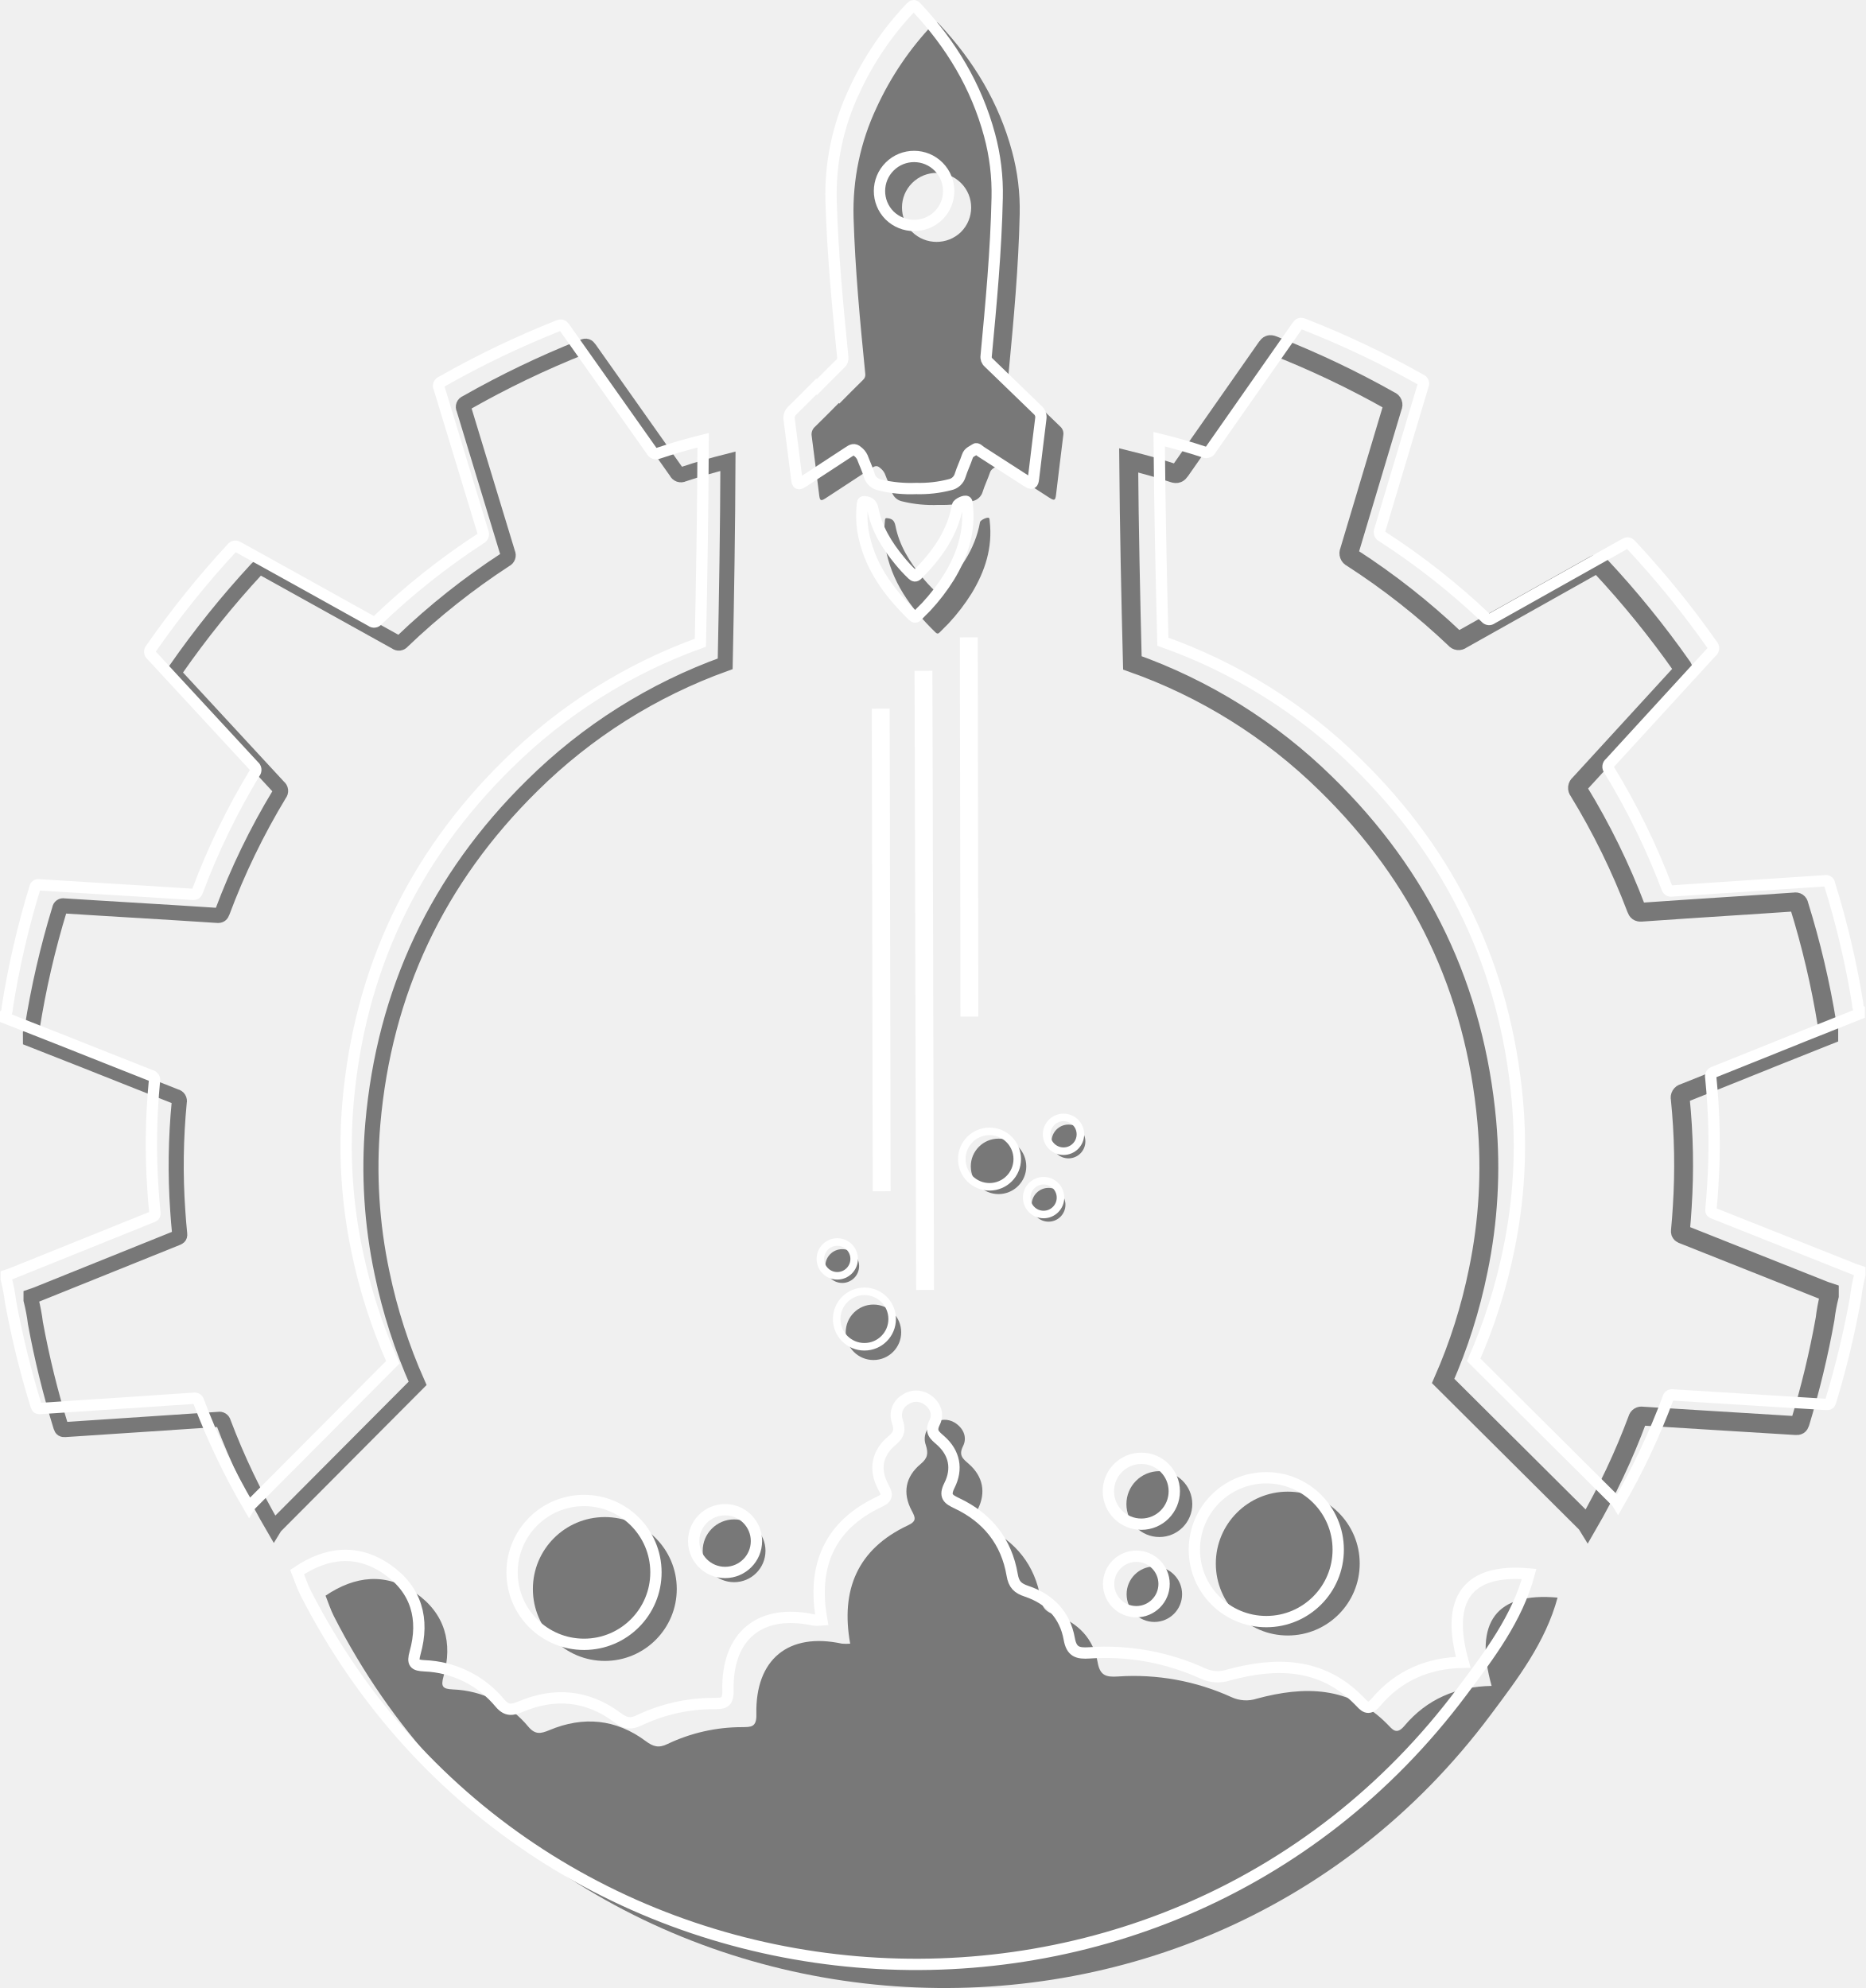
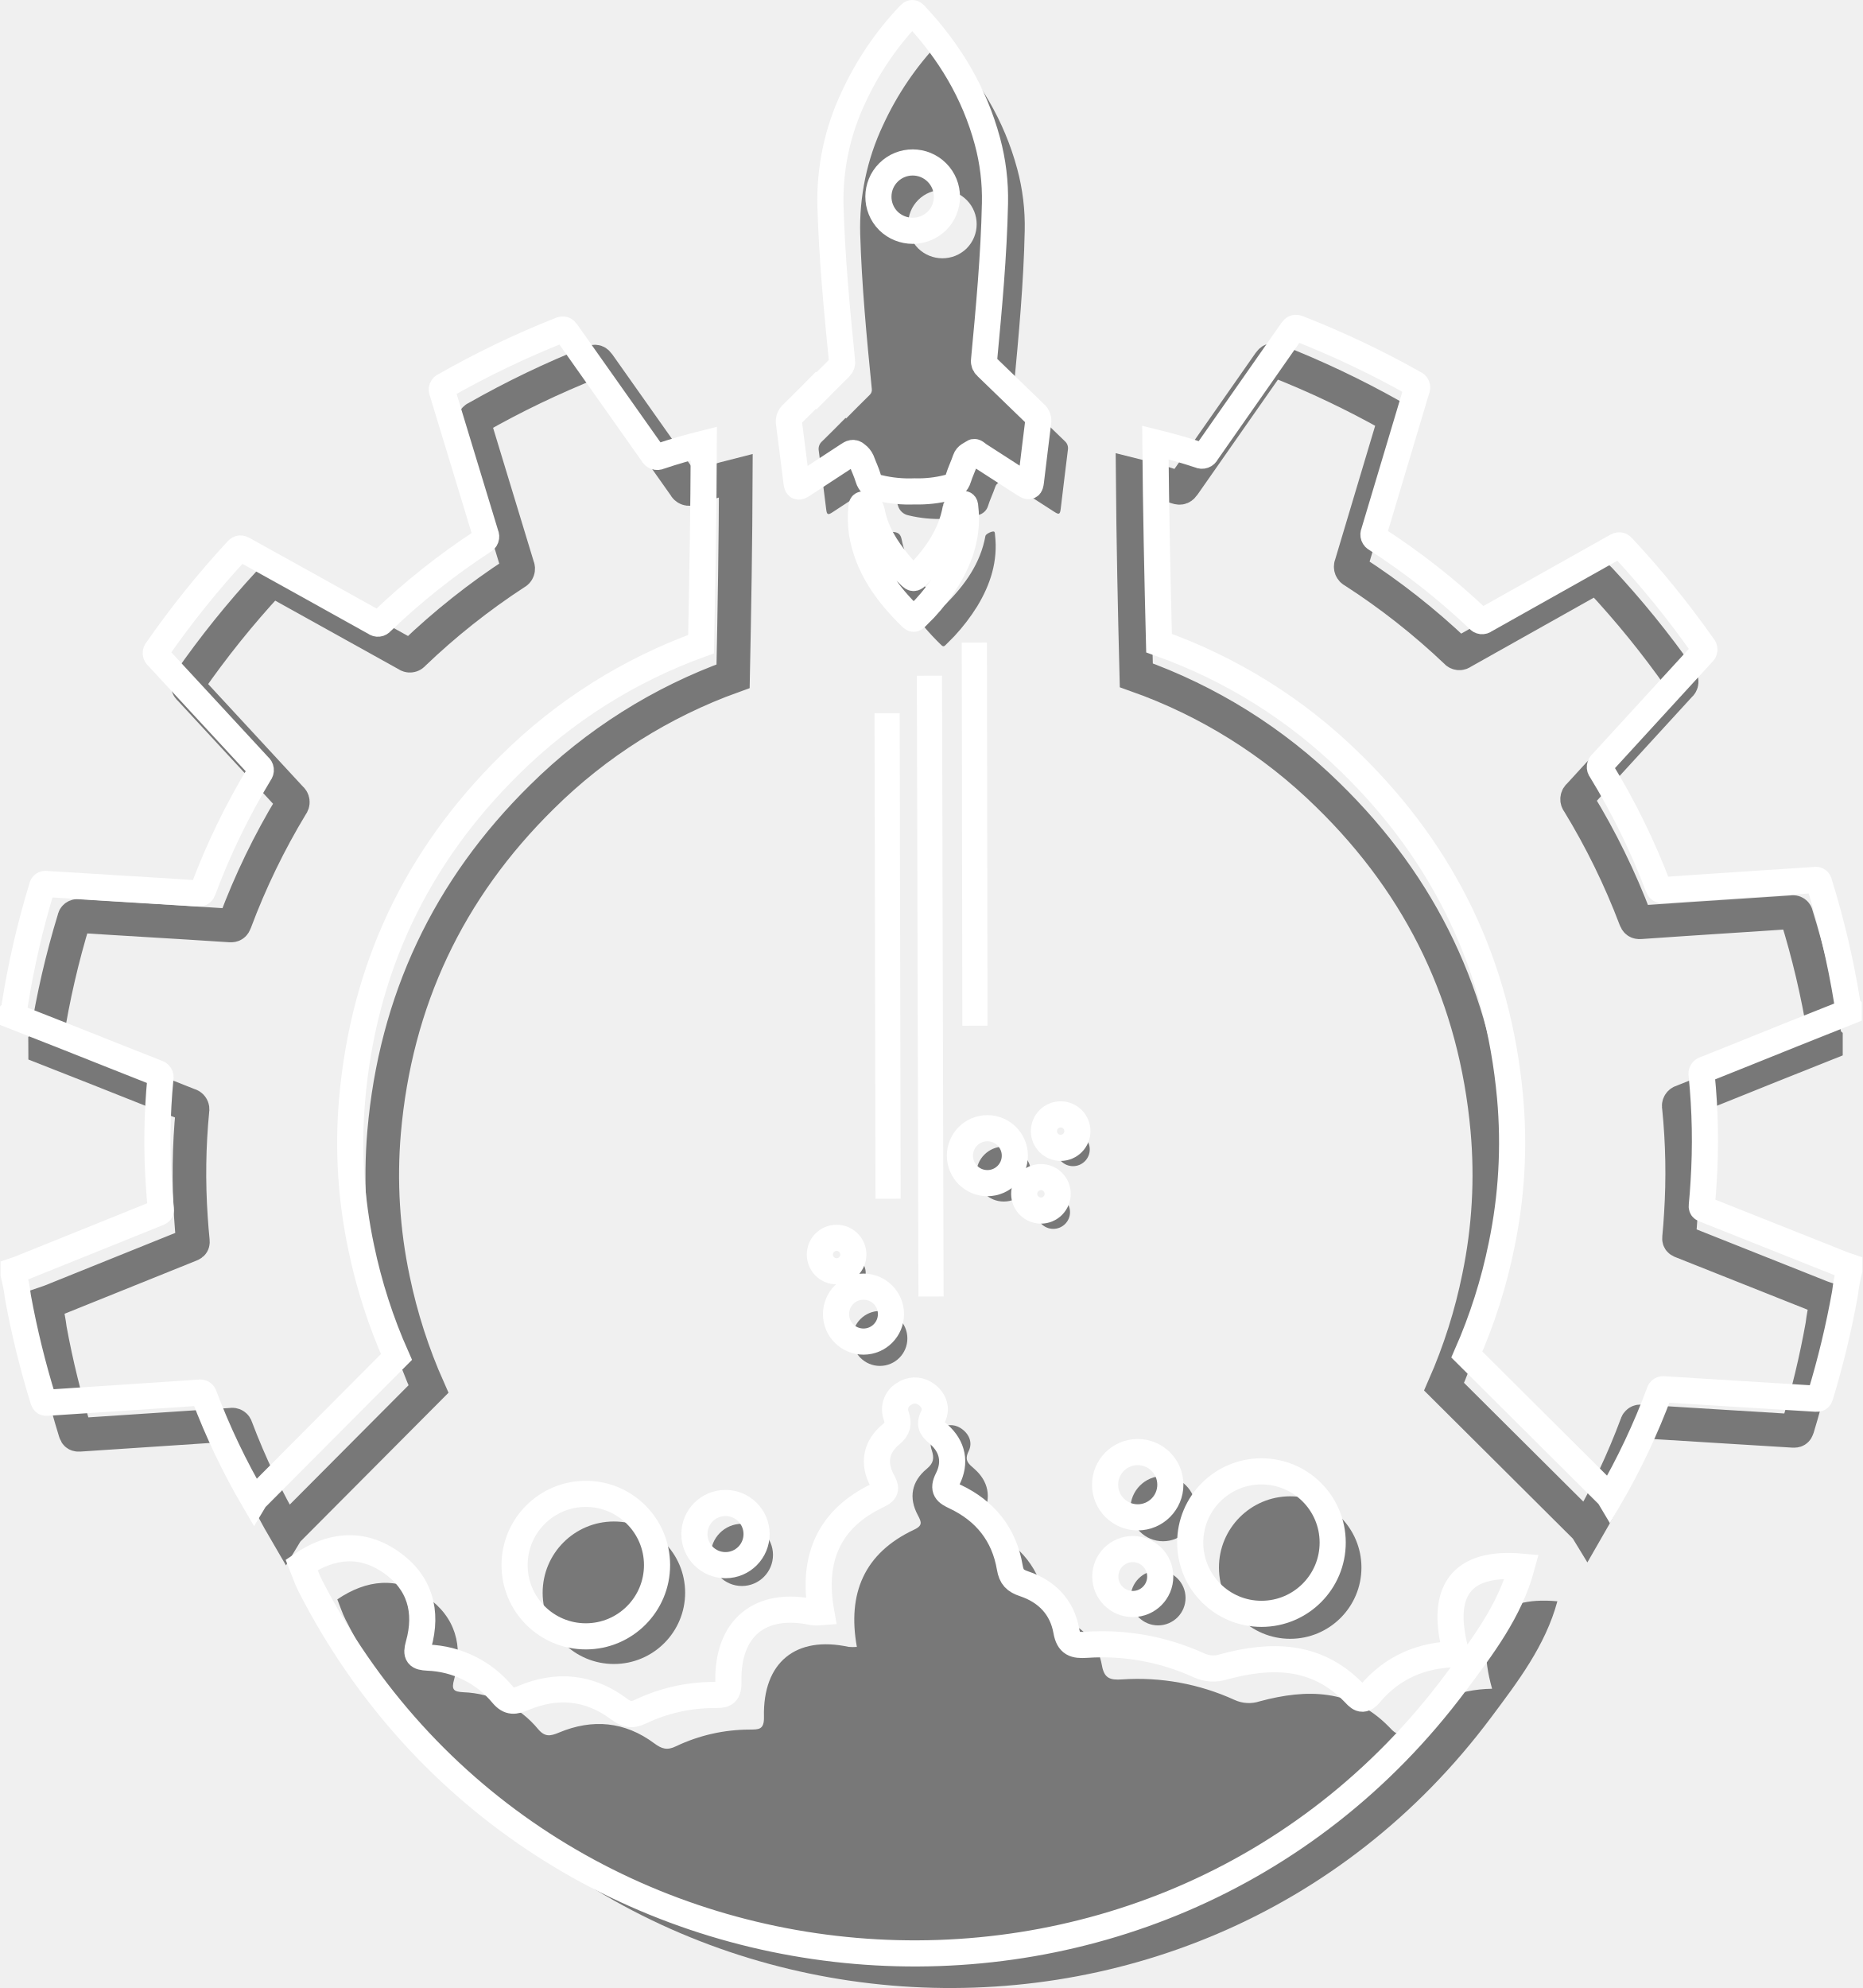
- <svg xmlns="http://www.w3.org/2000/svg" xmlns:xlink="http://www.w3.org/1999/xlink" id="Layer_3" data-name="Layer 3" viewBox="0 0 494.873 527.489">
+ <svg xmlns="http://www.w3.org/2000/svg" xmlns:xlink="http://www.w3.org/1999/xlink" id="Layer_3" data-name="Layer 3" viewBox="0 0 498.876 532.489">
  <defs>
-     <style>.cls-1{opacity:0.5;}.cls-17,.cls-19,.cls-2,.cls-3{fill:none;stroke-miterlimit:10;}.cls-2{stroke-width:4px;stroke:url(#linear-gradient);}.cls-10,.cls-11,.cls-12,.cls-13,.cls-14,.cls-15,.cls-16,.cls-17,.cls-19,.cls-2,.cls-3,.cls-4,.cls-5,.cls-6,.cls-7,.cls-8,.cls-9{fill-rule:evenodd;}.cls-3{stroke-width:5px;stroke:url(#linear-gradient-2);}.cls-4{fill:url(#linear-gradient-3);}.cls-5{fill:url(#linear-gradient-4);}.cls-6{fill:url(#linear-gradient-5);}.cls-7{fill:url(#linear-gradient-6);}.cls-8{fill:url(#linear-gradient-7);}.cls-9{fill:url(#linear-gradient-8);}.cls-10{fill:url(#linear-gradient-9);}.cls-11{fill:url(#linear-gradient-10);}.cls-12{fill:url(#linear-gradient-11);}.cls-13{fill:url(#linear-gradient-12);}.cls-14{fill:url(#linear-gradient-13);}.cls-15{fill:url(#linear-gradient-14);}.cls-16{fill:url(#linear-gradient-15);}.cls-17,.cls-19{stroke:#fff;}.cls-17{stroke-width:3px;}.cls-18{fill:#fff;}.cls-19{stroke-width:2px;}</style>
-     <linearGradient id="linear-gradient" x1="134.869" y1="355.688" x2="324.259" y2="355.688" gradientTransform="translate(-2.12 6.021) rotate(-0.132)" gradientUnits="userSpaceOnUse">
+     <style>.cls-1{opacity:0.5;}.cls-17,.cls-2,.cls-3{fill:none;}.cls-17,.cls-18,.cls-2,.cls-3{stroke-miterlimit:10;}.cls-2,.cls-3{stroke-width:9px;}.cls-10,.cls-11,.cls-12,.cls-13,.cls-14,.cls-15,.cls-16,.cls-17,.cls-2,.cls-3,.cls-4,.cls-5,.cls-6,.cls-7,.cls-8,.cls-9{fill-rule:evenodd;}.cls-2{stroke:url(#linear-gradient);}.cls-3{stroke:url(#linear-gradient-2);}.cls-4{fill:url(#linear-gradient-3);}.cls-5{fill:url(#linear-gradient-4);}.cls-6{fill:url(#linear-gradient-5);}.cls-7{fill:url(#linear-gradient-6);}.cls-8{fill:url(#linear-gradient-7);}.cls-9{fill:url(#linear-gradient-8);}.cls-10{fill:url(#linear-gradient-9);}.cls-11{fill:url(#linear-gradient-10);}.cls-12{fill:url(#linear-gradient-11);}.cls-13{fill:url(#linear-gradient-12);}.cls-14{fill:url(#linear-gradient-13);}.cls-15{fill:url(#linear-gradient-14);}.cls-16{fill:url(#linear-gradient-15);}.cls-17,.cls-18{stroke:#fff;}.cls-17{stroke-width:7px;}.cls-18{fill:#fff;stroke-width:2px;}</style>
+     <linearGradient id="linear-gradient" x1="132.366" y1="356.895" x2="326.778" y2="356.895" gradientTransform="translate(-2.12 6.021) rotate(-0.132)" gradientUnits="userSpaceOnUse">
      <stop offset="0.005" />
      <stop offset="0.995" />
    </linearGradient>
-     <linearGradient id="linear-gradient-2" x1="426.027" y1="355.92" x2="616.415" y2="355.92" xlink:href="#linear-gradient" />
+     <linearGradient id="linear-gradient-2" x1="424.012" y1="356.873" x2="618.416" y2="356.873" xlink:href="#linear-gradient" />
    <linearGradient id="linear-gradient-3" x1="214.809" y1="558.461" x2="541.625" y2="558.461" xlink:href="#linear-gradient" />
    <linearGradient id="linear-gradient-4" x1="269.811" y1="527.777" x2="307.979" y2="527.777" xlink:href="#linear-gradient" />
    <linearGradient id="linear-gradient-5" x1="314.879" y1="517.714" x2="331.536" y2="517.714" xlink:href="#linear-gradient" />
    <linearGradient id="linear-gradient-6" x1="427.309" y1="529.491" x2="442.023" y2="529.491" xlink:href="#linear-gradient" />
    <linearGradient id="linear-gradient-7" x1="450.991" y1="521.444" x2="489.157" y2="521.444" xlink:href="#linear-gradient" />
    <linearGradient id="linear-gradient-8" x1="427.309" y1="505.582" x2="444.784" y2="505.582" xlink:href="#linear-gradient" />
    <linearGradient id="linear-gradient-9" x1="344.442" y1="176.28" x2="411.241" y2="176.28" xlink:href="#linear-gradient" />
    <linearGradient id="linear-gradient-10" x1="363.678" y1="259.108" x2="391.815" y2="259.108" xlink:href="#linear-gradient" />
    <linearGradient id="linear-gradient-11" x1="386.233" y1="415.873" x2="400.948" y2="415.873" xlink:href="#linear-gradient" />
    <linearGradient id="linear-gradient-12" x1="407.676" y1="409.312" x2="416.639" y2="409.312" xlink:href="#linear-gradient" />
    <linearGradient id="linear-gradient-13" x1="402.353" y1="426.097" x2="411.316" y2="426.097" xlink:href="#linear-gradient" />
    <linearGradient id="linear-gradient-14" x1="347.583" y1="442.233" x2="356.545" y2="442.233" xlink:href="#linear-gradient" />
    <linearGradient id="linear-gradient-15" x1="352.954" y1="459.824" x2="367.667" y2="459.824" xlink:href="#linear-gradient" />
  </defs>
  <g class="cls-1">
-     <path class="cls-2" d="M268.744,319.935a140,140,0,0,1,51.175-32.292c.367-17.914.668-35.826.731-53.742-3.99,1.01-7.951,2.129-11.848,3.444a1.342,1.342,0,0,1-1.849-.659q-11.5-16.319-23.03-32.605c-.509-.722-.86-.893-1.743-.544a246.714,246.714,0,0,0-30.957,14.869,1.132,1.132,0,0,0-.627,1.614q5.832,19.105,11.625,38.232a1.285,1.285,0,0,1-.635,1.757,187.052,187.052,0,0,0-27.307,21.676,1.163,1.163,0,0,1-1.673.2q-17.614-9.825-35.253-19.592c-.685-.381-1.1-.456-1.726.219A246.072,246.072,0,0,0,174.2,289.165a1.194,1.194,0,0,0,.137,1.828q13.583,14.655,27.132,29.349a1.271,1.271,0,0,1,.21,1.852,186.341,186.341,0,0,0-15.154,31.31c-.253.678-.543.957-1.315.9q-11.775-.771-23.558-1.468c-5.71-.355-11.428-.685-17.14-1.06a.914.914,0,0,0-1.132.786,230.989,230.989,0,0,0-7.328,31.783c-.084.54.011,1.16-.428,1.623l.006,1.167c4.907,1.933,9.819,3.849,14.72,5.792,7.94,3.149,15.869,6.319,23.813,9.442a1.206,1.206,0,0,1,.931,1.5,174.356,174.356,0,0,0-.4,28.7c.155,2.1.286,4.195.521,6.278.087.774-.346.888-.863,1.1q-18.58,7.478-37.149,14.967c-.462.19-.947.33-1.419.492l0,.936a50.118,50.118,0,0,1,1.158,6.137,238.878,238.878,0,0,0,6.754,27.489c.209.681.5.8,1.145.758,7.034-.481,14.068-.933,21.1-1.4,6.531-.431,13.06-.854,19.585-1.307a1.063,1.063,0,0,1,1.278.8,184.89,184.89,0,0,0,13.408,28.092,3.886,3.886,0,0,1,.564-.723l37.547-37.721a143.723,143.723,0,0,1-9.441-29.3,134.977,134.977,0,0,1-2.448-39.5Q231.01,357.066,268.744,319.935Z" transform="translate(-127.546 -111.511)" />
-     <path class="cls-3" d="M479.252,319.453a140.062,140.062,0,0,0-51.321-32.059c-.451-17.909-.834-35.82-.98-53.734,4,.99,7.961,2.09,11.865,3.39.941.316,1.331.071,1.846-.668q11.421-16.368,22.882-32.713c.506-.722.856-.9,1.74-.551a246.716,246.716,0,0,1,31.026,14.728,1.133,1.133,0,0,1,.629,1.612c-3.828,12.754-7.616,25.524-11.452,38.287a1.3,1.3,0,0,0,.644,1.754,186.774,186.774,0,0,1,27.413,21.551,1.161,1.161,0,0,0,1.672.192q17.569-9.9,35.164-19.752c.681-.384,1.094-.463,1.727.213a246.4,246.4,0,0,1,21.547,26.551,1.19,1.19,0,0,1-.133,1.825q-13.514,14.721-27,29.476a1.278,1.278,0,0,0-.206,1.853,186.856,186.856,0,0,1,15.3,31.239c.258.682.547.954,1.317.9q11.777-.823,23.55-1.58c5.714-.379,11.428-.734,17.14-1.135a.905.905,0,0,1,1.13.779,230.6,230.6,0,0,1,7.477,31.751c.089.543-.008,1.161.433,1.62v1.169q-7.348,2.93-14.7,5.861c-7.921,3.181-15.835,6.386-23.769,9.545a1.209,1.209,0,0,0-.922,1.5,173.456,173.456,0,0,1,.527,28.693c-.14,2.1-.263,4.2-.487,6.286-.085.77.345.883.867,1.088q18.611,7.394,37.216,14.8c.464.187.947.323,1.423.484l0,.936a49.226,49.226,0,0,0-1.133,6.144,239.718,239.718,0,0,1-6.628,27.517c-.207.682-.5.808-1.144.765-7.033-.448-14.074-.868-21.109-1.3q-9.793-.6-19.592-1.216a1.052,1.052,0,0,0-1.269.8,184.666,184.666,0,0,1-13.282,28.154,3.888,3.888,0,0,0-.569-.723l-37.719-37.547a143.312,143.312,0,0,0,9.308-29.342,134.917,134.917,0,0,0,2.27-39.517Q517.16,356.415,479.252,319.453Z" transform="translate(-127.546 -111.511)" />
-     <path class="cls-4" d="M213.906,534.9c7.838-5.291,15.993-6.215,23.938-.675,7.727,5.391,9.86,13.178,7.359,22.084-.784,2.792-.185,3.334,2.471,3.471a27.288,27.288,0,0,1,20.033,9.9c1.829,2.147,3.271,1.868,5.583.9,8.965-3.754,17.614-2.981,25.5,2.878,1.978,1.473,3.448,1.973,5.841.794a45.9,45.9,0,0,1,19.72-4.468c2.359-.042,3.921.132,3.84-3.4-.341-14.641,8.564-21.816,22.678-18.752a12.847,12.847,0,0,0,2.208.007c-2.585-14.3,1.96-25.121,15.305-31.389,2.366-1.108,2.028-2.018,1.016-3.911-2.493-4.659-1.674-9.023,2.383-12.383,1.864-1.547,2.051-2.832,1.365-5a4.777,4.777,0,0,1,2.036-5.763,5.031,5.031,0,0,1,5.612-.208c2.262,1.4,3.422,3.84,2.219,6.238-1.254,2.513.006,3.379,1.574,4.763,3.746,3.3,4.542,7.592,2.37,11.917-1.467,2.921-.311,3.678,2,4.773,8.064,3.821,13.133,10.144,14.629,18.984.433,2.554,1.431,3.547,3.881,4.365,6,2.007,10.127,6.241,11.257,12.592.623,3.5,2.243,3.936,5.377,3.727a62.386,62.386,0,0,1,30.108,5.479,9.229,9.229,0,0,0,6.805.384c12.51-3.368,24.569-3.349,34.523,6.764,1.426,1.444,2.436,3,4.557.474,5.979-7.107,13.866-10.447,23.14-10.6-4.772-16.941,1.248-24.9,17.489-23.429-3.214,11.895-10.592,21.525-17.736,31.089-80.074,107.234-246.083,93.028-306.876-26.162C215.227,538.6,214.637,536.717,213.906,534.9Z" transform="translate(-127.546 -111.511)" />
-     <path class="cls-5" d="M307.073,533.09a19.084,19.084,0,1,1-19.127-19.043A19.082,19.082,0,0,1,307.073,533.09Z" transform="translate(-127.546 -111.511)" />
-     <path class="cls-6" d="M330.607,522.974a8.329,8.329,0,1,1-8.351-8.31A8.325,8.325,0,0,1,330.607,522.974Z" transform="translate(-127.546 -111.511)" />
-     <path class="cls-7" d="M441.121,534.5a7.358,7.358,0,1,1-7.373-7.342A7.355,7.355,0,0,1,441.121,534.5Z" transform="translate(-127.546 -111.511)" />
-     <path class="cls-8" d="M488.237,526.34A19.084,19.084,0,1,1,469.112,507.3,19.082,19.082,0,0,1,488.237,526.34Z" transform="translate(-127.546 -111.511)" />
-     <path class="cls-9" d="M443.827,510.577a8.738,8.738,0,1,1-8.76-8.714A8.74,8.74,0,0,1,443.827,510.577Z" transform="translate(-127.546 -111.511)" />
-     <path class="cls-10" d="M350.2,218.6c2.084-2.094,4.154-4.21,6.272-6.272a1.835,1.835,0,0,0,.6-1.7c-1.375-13.769-2.68-27.541-3.1-41.38a64.235,64.235,0,0,1,6.109-29.189A81.616,81.616,0,0,1,375.1,117.879c.6-.641.93-.693,1.559-.017,9.151,9.744,15.867,20.887,19.36,33.842a58.569,58.569,0,0,1,2.021,16.644c-.3,14.034-1.6,28-2.922,41.97a1.923,1.923,0,0,0,.658,1.772c4.344,4.177,8.646,8.4,12.994,12.575a2.511,2.511,0,0,1,.835,2.324c-.664,5.262-1.283,10.53-1.924,15.8-.186,1.518-.435,1.639-1.759.79-4.07-2.615-8.137-5.249-12.212-7.867-.459-.3-1.044-.979-1.419-.706-.75.558-1.779.8-2.142,1.905-.574,1.723-1.392,3.358-1.927,5.087a3.544,3.544,0,0,1-2.678,2.472,31.863,31.863,0,0,1-9.01,1.016,34.323,34.323,0,0,1-9.585-.926,3.639,3.639,0,0,1-2.849-2.585c-.485-1.628-1.235-3.17-1.831-4.767a4.054,4.054,0,0,0-1.243-1.52c-.906-.851-1.545-.446-2.337.076q-6.067,4-12.154,7.962c-1.195.779-1.485.664-1.663-.7-.664-5.261-1.31-10.529-2-15.789a2.684,2.684,0,0,1,.9-2.521c2.129-2.053,4.188-4.178,6.276-6.271C350.094,218.5,350.145,218.551,350.2,218.6Zm32.272-45.535a9.177,9.177,0,1,0-13-.041A9.3,9.3,0,0,0,382.472,173.069Z" transform="translate(-127.546 -111.511)" />
-     <path class="cls-11" d="M379.2,276.9c-.925.925-1.657,1.64-2.364,2.382-.386.41-.688.451-1.124.033-6.558-6.377-11.809-13.515-13.325-22.827a28.143,28.143,0,0,1-.092-6.918c.048-.593.234-.622.777-.551,1.239.165,1.751.719,2.012,2.033,1.007,5.186,3.743,9.533,7.043,13.554a39.438,39.438,0,0,0,3.391,3.678c.515.484.843.58,1.388.032,5.122-5.17,9.281-10.892,10.611-18.261.1-.555,2.022-1.461,2.384-1.1.168.176.152.554.184.845.812,6.981-1.213,13.25-4.781,19.131A52.414,52.414,0,0,1,379.2,276.9Z" transform="translate(-127.546 -111.511)" />
-     <path class="cls-12" d="M399.784,420.976a7.357,7.357,0,1,1-7.371-7.344A7.349,7.349,0,0,1,399.784,420.976Z" transform="translate(-127.546 -111.511)" />
-     <path class="cls-13" d="M415.461,414.375a4.482,4.482,0,1,1-4.492-4.472A4.484,4.484,0,0,1,415.461,414.375Z" transform="translate(-127.546 -111.511)" />
-     <path class="cls-14" d="M410.176,431.171a4.482,4.482,0,1,1-4.492-4.47A4.485,4.485,0,0,1,410.176,431.171Z" transform="translate(-127.546 -111.511)" />
-     <path class="cls-15" d="M355.442,447.432a4.481,4.481,0,1,1-4.491-4.47A4.484,4.484,0,0,1,355.442,447.432Z" transform="translate(-127.546 -111.511)" />
-     <path class="cls-16" d="M366.605,465a7.357,7.357,0,1,1-7.37-7.34A7.354,7.354,0,0,1,366.605,465Z" transform="translate(-127.546 -111.511)" />
+     <path class="cls-2" d="M268.744,319.935a140,140,0,0,1,51.175-32.292c.367-17.914.668-35.826.731-53.742-3.99,1.01-7.951,2.129-11.848,3.444a1.342,1.342,0,0,1-1.849-.659q-11.5-16.319-23.03-32.605c-.509-.722-.86-.893-1.743-.544a246.714,246.714,0,0,0-30.957,14.869,1.132,1.132,0,0,0-.627,1.614q5.832,19.105,11.625,38.232a1.285,1.285,0,0,1-.635,1.757,187.052,187.052,0,0,0-27.307,21.676,1.163,1.163,0,0,1-1.673.2q-17.614-9.825-35.253-19.592c-.685-.381-1.1-.456-1.726.219A246.072,246.072,0,0,0,174.2,289.165a1.194,1.194,0,0,0,.137,1.828q13.583,14.655,27.132,29.349a1.271,1.271,0,0,1,.21,1.852,186.341,186.341,0,0,0-15.154,31.31c-.253.678-.543.957-1.315.9q-11.775-.771-23.558-1.468c-5.71-.355-11.428-.685-17.14-1.06a.914.914,0,0,0-1.132.786,230.989,230.989,0,0,0-7.328,31.783c-.084.54.011,1.16-.428,1.623l.006,1.167c4.907,1.933,9.819,3.849,14.72,5.792,7.94,3.149,15.869,6.319,23.813,9.442a1.206,1.206,0,0,1,.931,1.5,174.356,174.356,0,0,0-.4,28.7c.155,2.1.286,4.195.521,6.278.087.774-.346.888-.863,1.1q-18.58,7.478-37.149,14.967c-.462.19-.947.33-1.419.492l0,.936a50.118,50.118,0,0,1,1.158,6.137,238.878,238.878,0,0,0,6.754,27.489c.209.681.5.8,1.145.758,7.034-.481,14.068-.933,21.1-1.4,6.531-.431,13.06-.854,19.585-1.307a1.063,1.063,0,0,1,1.278.8,184.89,184.89,0,0,0,13.408,28.092,3.886,3.886,0,0,1,.564-.723l37.547-37.721a143.723,143.723,0,0,1-9.441-29.3,134.977,134.977,0,0,1-2.448-39.5Q231.01,357.066,268.744,319.935Z" transform="translate(-123.544 -106.511)" />
+     <path class="cls-3" d="M479.252,319.453a140.062,140.062,0,0,0-51.321-32.059c-.451-17.909-.834-35.82-.98-53.734,4,.99,7.961,2.09,11.865,3.39.941.316,1.331.071,1.846-.668q11.421-16.368,22.882-32.713c.506-.722.856-.9,1.74-.551a246.716,246.716,0,0,1,31.026,14.728,1.133,1.133,0,0,1,.629,1.612c-3.828,12.754-7.616,25.524-11.452,38.287a1.3,1.3,0,0,0,.644,1.754,186.774,186.774,0,0,1,27.413,21.551,1.161,1.161,0,0,0,1.672.192q17.569-9.9,35.164-19.752c.681-.384,1.094-.463,1.727.213a246.4,246.4,0,0,1,21.547,26.551,1.19,1.19,0,0,1-.133,1.825q-13.514,14.721-27,29.476a1.278,1.278,0,0,0-.206,1.853,186.856,186.856,0,0,1,15.3,31.239c.258.682.547.954,1.317.9q11.777-.823,23.55-1.58c5.714-.379,11.428-.734,17.14-1.135a.905.905,0,0,1,1.13.779,230.6,230.6,0,0,1,7.477,31.751c.089.543-.008,1.161.433,1.62v1.169q-7.348,2.93-14.7,5.861c-7.921,3.181-15.835,6.386-23.769,9.545a1.209,1.209,0,0,0-.922,1.5,173.456,173.456,0,0,1,.527,28.693c-.14,2.1-.263,4.2-.487,6.286-.085.77.345.883.867,1.088q18.611,7.394,37.216,14.8c.464.187.947.323,1.423.484l0,.936a49.226,49.226,0,0,0-1.133,6.144,239.718,239.718,0,0,1-6.628,27.517c-.207.682-.5.808-1.144.765-7.033-.448-14.074-.868-21.109-1.3q-9.793-.6-19.592-1.216a1.052,1.052,0,0,0-1.269.8,184.666,184.666,0,0,1-13.282,28.154,3.888,3.888,0,0,0-.569-.723l-37.719-37.547a143.312,143.312,0,0,0,9.308-29.342,134.917,134.917,0,0,0,2.27-39.517Q517.16,356.415,479.252,319.453Z" transform="translate(-123.544 -106.511)" />
+     <path class="cls-4" d="M213.906,534.9c7.838-5.291,15.993-6.215,23.938-.675,7.727,5.391,9.86,13.178,7.359,22.084-.784,2.792-.185,3.334,2.471,3.471a27.288,27.288,0,0,1,20.033,9.9c1.829,2.147,3.271,1.868,5.583.9,8.965-3.754,17.614-2.981,25.5,2.878,1.978,1.473,3.448,1.973,5.841.794a45.9,45.9,0,0,1,19.72-4.468c2.359-.042,3.921.132,3.84-3.4-.341-14.641,8.564-21.816,22.678-18.752a12.847,12.847,0,0,0,2.208.007c-2.585-14.3,1.96-25.121,15.305-31.389,2.366-1.108,2.028-2.018,1.016-3.911-2.493-4.659-1.674-9.023,2.383-12.383,1.864-1.547,2.051-2.832,1.365-5a4.777,4.777,0,0,1,2.036-5.763,5.031,5.031,0,0,1,5.612-.208c2.262,1.4,3.422,3.84,2.219,6.238-1.254,2.513.006,3.379,1.574,4.763,3.746,3.3,4.542,7.592,2.37,11.917-1.467,2.921-.311,3.678,2,4.773,8.064,3.821,13.133,10.144,14.629,18.984.433,2.554,1.431,3.547,3.881,4.365,6,2.007,10.127,6.241,11.257,12.592.623,3.5,2.243,3.936,5.377,3.727a62.386,62.386,0,0,1,30.108,5.479,9.229,9.229,0,0,0,6.805.384c12.51-3.368,24.569-3.349,34.523,6.764,1.426,1.444,2.436,3,4.557.474,5.979-7.107,13.866-10.447,23.14-10.6-4.772-16.941,1.248-24.9,17.489-23.429-3.214,11.895-10.592,21.525-17.736,31.089-80.074,107.234-246.083,93.028-306.876-26.162C215.227,538.6,214.637,536.717,213.906,534.9Z" transform="translate(-123.544 -106.511)" />
+     <path class="cls-5" d="M307.073,533.09a19.084,19.084,0,1,1-19.127-19.043A19.082,19.082,0,0,1,307.073,533.09Z" transform="translate(-123.544 -106.511)" />
+     <path class="cls-6" d="M330.607,522.974a8.329,8.329,0,1,1-8.351-8.31A8.325,8.325,0,0,1,330.607,522.974Z" transform="translate(-123.544 -106.511)" />
+     <path class="cls-7" d="M441.121,534.5a7.358,7.358,0,1,1-7.373-7.342A7.355,7.355,0,0,1,441.121,534.5Z" transform="translate(-123.544 -106.511)" />
+     <path class="cls-8" d="M488.237,526.34A19.084,19.084,0,1,1,469.112,507.3,19.082,19.082,0,0,1,488.237,526.34Z" transform="translate(-123.544 -106.511)" />
+     <path class="cls-9" d="M443.827,510.577a8.738,8.738,0,1,1-8.76-8.714A8.74,8.74,0,0,1,443.827,510.577Z" transform="translate(-123.544 -106.511)" />
+     <path class="cls-10" d="M350.2,218.6c2.084-2.094,4.154-4.21,6.272-6.272a1.835,1.835,0,0,0,.6-1.7c-1.375-13.769-2.68-27.541-3.1-41.38a64.235,64.235,0,0,1,6.109-29.189A81.616,81.616,0,0,1,375.1,117.879c.6-.641.93-.693,1.559-.017,9.151,9.744,15.867,20.887,19.36,33.842a58.569,58.569,0,0,1,2.021,16.644c-.3,14.034-1.6,28-2.922,41.97a1.923,1.923,0,0,0,.658,1.772c4.344,4.177,8.646,8.4,12.994,12.575a2.511,2.511,0,0,1,.835,2.324c-.664,5.262-1.283,10.53-1.924,15.8-.186,1.518-.435,1.639-1.759.79-4.07-2.615-8.137-5.249-12.212-7.867-.459-.3-1.044-.979-1.419-.706-.75.558-1.779.8-2.142,1.905-.574,1.723-1.392,3.358-1.927,5.087a3.544,3.544,0,0,1-2.678,2.472,31.863,31.863,0,0,1-9.01,1.016,34.323,34.323,0,0,1-9.585-.926,3.639,3.639,0,0,1-2.849-2.585c-.485-1.628-1.235-3.17-1.831-4.767a4.054,4.054,0,0,0-1.243-1.52c-.906-.851-1.545-.446-2.337.076q-6.067,4-12.154,7.962c-1.195.779-1.485.664-1.663-.7-.664-5.261-1.31-10.529-2-15.789a2.684,2.684,0,0,1,.9-2.521c2.129-2.053,4.188-4.178,6.276-6.271C350.094,218.5,350.145,218.551,350.2,218.6Zm32.272-45.535a9.177,9.177,0,1,0-13-.041A9.3,9.3,0,0,0,382.472,173.069Z" transform="translate(-123.544 -106.511)" />
+     <path class="cls-11" d="M379.2,276.9c-.925.925-1.657,1.64-2.364,2.382-.386.41-.688.451-1.124.033-6.558-6.377-11.809-13.515-13.325-22.827a28.143,28.143,0,0,1-.092-6.918c.048-.593.234-.622.777-.551,1.239.165,1.751.719,2.012,2.033,1.007,5.186,3.743,9.533,7.043,13.554a39.438,39.438,0,0,0,3.391,3.678c.515.484.843.58,1.388.032,5.122-5.17,9.281-10.892,10.611-18.261.1-.555,2.022-1.461,2.384-1.1.168.176.152.554.184.845.812,6.981-1.213,13.25-4.781,19.131A52.414,52.414,0,0,1,379.2,276.9Z" transform="translate(-123.544 -106.511)" />
+     <path class="cls-12" d="M399.784,420.976a7.357,7.357,0,1,1-7.371-7.344A7.349,7.349,0,0,1,399.784,420.976Z" transform="translate(-123.544 -106.511)" />
+     <path class="cls-13" d="M415.461,414.375a4.482,4.482,0,1,1-4.492-4.472A4.484,4.484,0,0,1,415.461,414.375Z" transform="translate(-123.544 -106.511)" />
+     <path class="cls-14" d="M410.176,431.171a4.482,4.482,0,1,1-4.492-4.47A4.485,4.485,0,0,1,410.176,431.171Z" transform="translate(-123.544 -106.511)" />
+     <path class="cls-15" d="M355.442,447.432a4.481,4.481,0,1,1-4.491-4.47A4.484,4.484,0,0,1,355.442,447.432Z" transform="translate(-123.544 -106.511)" />
+     <path class="cls-16" d="M366.605,465a7.357,7.357,0,1,1-7.37-7.34A7.354,7.354,0,0,1,366.605,465Z" transform="translate(-123.544 -106.511)" />
  </g>
-   <path class="cls-17" d="M262.161,314.351a140.031,140.031,0,0,1,51.176-32.3c.369-17.909.673-35.823.733-53.737-3.989,1-7.951,2.127-11.849,3.444a1.347,1.347,0,0,1-1.848-.661q-11.495-16.317-23.031-32.608c-.51-.717-.859-.892-1.743-.543a245.5,245.5,0,0,0-30.953,14.867,1.134,1.134,0,0,0-.628,1.613q5.832,19.116,11.626,38.233a1.285,1.285,0,0,1-.636,1.756A187.587,187.587,0,0,0,227.7,276.1a1.163,1.163,0,0,1-1.672.2q-17.613-9.824-35.253-19.59c-.687-.381-1.1-.46-1.727.217a246.37,246.37,0,0,0-21.427,26.651,1.2,1.2,0,0,0,.141,1.829q13.583,14.654,27.129,29.346a1.284,1.284,0,0,1,.216,1.86,186.577,186.577,0,0,0-15.161,31.3c-.252.684-.542.959-1.311.908q-11.775-.771-23.557-1.474c-5.712-.356-11.43-.686-17.142-1.057a.914.914,0,0,0-1.135.785,231.293,231.293,0,0,0-7.327,31.78c-.084.543.011,1.165-.426,1.63l0,1.166c4.911,1.93,9.824,3.847,14.724,5.79,7.939,3.145,15.866,6.319,23.813,9.442a1.2,1.2,0,0,1,.928,1.492,173.879,173.879,0,0,0-.395,28.7c.151,2.094.285,4.193.517,6.28.089.779-.344.894-.862,1.1q-18.576,7.476-37.15,14.97c-.464.186-.944.329-1.419.489l0,.935a50.325,50.325,0,0,1,1.157,6.136,238.6,238.6,0,0,0,6.757,27.493c.206.68.5.807,1.145.759q10.551-.723,21.1-1.4,9.793-.645,19.584-1.31a1.053,1.053,0,0,1,1.273.8,184.665,184.665,0,0,0,13.413,28.1,4,4,0,0,1,.564-.733l37.549-37.717a144.021,144.021,0,0,1-9.446-29.3,135.056,135.056,0,0,1-2.448-39.5Q224.426,351.481,262.161,314.351Z" transform="translate(-127.546 -111.511)" />
-   <path class="cls-17" d="M487.341,313.836a139.968,139.968,0,0,0-51.32-32.06c-.451-17.907-.831-35.82-.981-53.735,4,.988,7.968,2.094,11.87,3.391a1.348,1.348,0,0,0,1.847-.669q11.415-16.367,22.881-32.712c.507-.72.85-.895,1.737-.551A246.011,246.011,0,0,1,504.4,212.225a1.134,1.134,0,0,1,.634,1.61q-5.748,19.138-11.452,38.287a1.288,1.288,0,0,0,.642,1.754,187.587,187.587,0,0,1,27.41,21.556,1.164,1.164,0,0,0,1.672.19q17.567-9.9,35.164-19.753c.684-.382,1.1-.463,1.728.211a246.586,246.586,0,0,1,21.544,26.552,1.2,1.2,0,0,1-.124,1.831q-13.523,14.716-27,29.471a1.274,1.274,0,0,0-.213,1.856,186.511,186.511,0,0,1,15.306,31.237c.257.681.544.956,1.316.9q11.773-.823,23.549-1.583c5.707-.379,11.425-.738,17.136-1.132a.9.9,0,0,1,1.135.779,231.324,231.324,0,0,1,7.478,31.748c.085.54-.012,1.164.428,1.626v1.167c-4.9,1.953-9.8,3.892-14.694,5.857-7.924,3.18-15.838,6.39-23.77,9.548a1.207,1.207,0,0,0-.923,1.5,173.555,173.555,0,0,1,.53,28.7c-.143,2.095-.265,4.193-.488,6.285-.089.775.344.884.867,1.088q18.608,7.393,37.213,14.8c.467.18.947.325,1.422.484l0,.935a48.869,48.869,0,0,0-1.127,6.139,240.1,240.1,0,0,1-6.629,27.527c-.208.678-.5.806-1.143.762-7.035-.451-14.076-.869-21.11-1.3q-9.8-.6-19.592-1.22a1.047,1.047,0,0,0-1.267.807A184.56,184.56,0,0,1,556.763,510.6a3.8,3.8,0,0,0-.567-.729l-37.721-37.546a143.537,143.537,0,0,0,9.311-29.343,134.77,134.77,0,0,0,2.27-39.513Q525.253,350.8,487.341,313.836Z" transform="translate(-127.546 -111.511)" />
-   <path class="cls-17" d="M206.37,528.64c7.834-5.295,15.992-6.223,23.938-.68,7.725,5.386,9.859,13.176,7.357,22.083-.783,2.79-.183,3.332,2.468,3.466a27.317,27.317,0,0,1,20.038,9.9c1.826,2.146,3.27,1.868,5.583.9,8.964-3.753,17.614-2.985,25.5,2.882,1.976,1.468,3.449,1.965,5.842.789a45.837,45.837,0,0,1,19.715-4.463c2.363-.039,3.925.131,3.844-3.411-.346-14.632,8.565-21.8,22.678-18.755a11.665,11.665,0,0,0,2.2.014c-2.579-14.307,1.964-25.119,15.31-31.39,2.366-1.111,2.025-2.015,1.012-3.914-2.49-4.654-1.674-9.019,2.386-12.377,1.862-1.544,2.053-2.834,1.362-5a4.785,4.785,0,0,1,2.037-5.768,5.049,5.049,0,0,1,5.613-.2c2.264,1.4,3.423,3.836,2.221,6.238-1.256,2.51,0,3.376,1.572,4.76,3.744,3.305,4.543,7.594,2.372,11.912-1.47,2.931-.315,3.681,2,4.777,8.063,3.82,13.129,10.147,14.628,18.985.435,2.552,1.432,3.545,3.878,4.359,6.007,2.013,10.129,6.242,11.261,12.6.623,3.5,2.244,3.936,5.376,3.728a62.265,62.265,0,0,1,30.105,5.483,9.228,9.228,0,0,0,6.81.38c12.506-3.368,24.566-3.343,34.525,6.759,1.424,1.45,2.434,3,4.548.482,5.983-7.108,13.87-10.448,23.142-10.606-4.771-16.94,1.25-24.894,17.492-23.428-3.215,11.9-10.594,21.532-17.733,31.09-80.073,107.236-246.088,93.03-306.881-26.16C207.691,532.333,207.1,530.452,206.37,528.64Z" transform="translate(-127.546 -111.511)" />
-   <path class="cls-17" d="M301.549,528.685a19.082,19.082,0,1,1-19.124-19.039A19.079,19.079,0,0,1,301.549,528.685Z" transform="translate(-127.546 -111.511)" />
-   <path class="cls-17" d="M328.212,520.4a8.328,8.328,0,1,1-8.346-8.314A8.331,8.331,0,0,1,328.212,520.4Z" transform="translate(-127.546 -111.511)" />
-   <path class="cls-17" d="M439.05,507.167a8.741,8.741,0,1,1-8.758-8.715A8.738,8.738,0,0,1,439.05,507.167Z" transform="translate(-127.546 -111.511)" />
-   <path class="cls-17" d="M436.342,531.771a7.358,7.358,0,1,1-7.371-7.336A7.356,7.356,0,0,1,436.342,531.771Z" transform="translate(-127.546 -111.511)" />
-   <path class="cls-17" d="M482.538,522.65a19.083,19.083,0,1,1-19.131-19.035A19.083,19.083,0,0,1,482.538,522.65Z" transform="translate(-127.546 -111.511)" />
-   <path class="cls-17" d="M344.228,214.241c2.089-2.1,4.154-4.212,6.27-6.278a1.841,1.841,0,0,0,.607-1.692c-1.384-13.771-2.683-27.541-3.1-41.384a64.213,64.213,0,0,1,6.109-29.185,81.656,81.656,0,0,1,15.011-22.189c.612-.64.931-.692,1.56-.018,9.154,9.745,15.871,20.883,19.363,33.842a58.671,58.671,0,0,1,2.022,16.647c-.3,14.034-1.607,28-2.923,41.964a1.935,1.935,0,0,0,.655,1.775c4.344,4.179,8.652,8.4,13,12.578a2.51,2.51,0,0,1,.835,2.319c-.665,5.265-1.284,10.535-1.929,15.8-.184,1.521-.433,1.643-1.754.8q-6.108-3.93-12.215-7.874c-.457-.293-1.042-.976-1.416-.7-.753.557-1.783.806-2.147,1.9-.572,1.721-1.388,3.364-1.926,5.093a3.556,3.556,0,0,1-2.679,2.474,32.108,32.108,0,0,1-9.008,1.015,34.807,34.807,0,0,1-9.584-.929,3.66,3.66,0,0,1-2.856-2.586c-.48-1.627-1.23-3.168-1.822-4.766a4.1,4.1,0,0,0-1.245-1.523c-.909-.851-1.547-.443-2.339.083q-6.06,4-12.157,7.958c-1.192.779-1.48.662-1.655-.7-.669-5.261-1.315-10.528-2.008-15.791a2.682,2.682,0,0,1,.9-2.518c2.128-2.057,4.189-4.177,6.276-6.272C344.121,214.134,344.172,214.187,344.228,214.241ZM376.5,168.705a9.177,9.177,0,1,0-12.993-.042A9.3,9.3,0,0,0,376.5,168.705Z" transform="translate(-127.546 -111.511)" />
-   <path class="cls-17" d="M373.226,272.538c-.921.927-1.659,1.64-2.359,2.382-.39.407-.691.452-1.122.032-6.562-6.377-11.811-13.513-13.328-22.825a27.833,27.833,0,0,1-.095-6.922c.05-.589.236-.623.777-.548,1.24.167,1.753.723,2.016,2.033,1.007,5.185,3.74,9.537,7.04,13.557a39.278,39.278,0,0,0,3.391,3.675c.512.483.846.583,1.392.034,5.119-5.175,9.279-10.893,10.608-18.261.1-.557,2.024-1.461,2.38-1.1.17.172.155.554.189.847.814,6.975-1.215,13.247-4.781,19.13A52.29,52.29,0,0,1,373.226,272.538Z" transform="translate(-127.546 -111.511)" />
-   <rect class="cls-18" x="358.932" y="299.557" width="4.739" height="128.037" transform="translate(-128.266 -110.794) rotate(-0.114)" />
-   <rect class="cls-18" x="370.356" y="289.504" width="4.74" height="164.274" transform="translate(-128.497 -110.554) rotate(-0.147)" />
-   <rect class="cls-18" x="382.249" y="280.621" width="4.744" height="100.63" transform="translate(-128.066 -110.906) rotate(-0.09)" />
-   <path class="cls-19" d="M397.394,419.042a7.357,7.357,0,1,1-7.378-7.339A7.36,7.36,0,0,1,397.394,419.042Z" transform="translate(-127.546 -111.511)" />
-   <path class="cls-19" d="M414.148,412.472a4.482,4.482,0,1,1-4.5-4.471A4.487,4.487,0,0,1,414.148,412.472Z" transform="translate(-127.546 -111.511)" />
-   <path class="cls-19" d="M408.865,429.27a4.483,4.483,0,1,1-4.5-4.471A4.481,4.481,0,0,1,408.865,429.27Z" transform="translate(-127.546 -111.511)" />
-   <path class="cls-19" d="M354.131,445.533a4.484,4.484,0,1,1-4.493-4.471A4.485,4.485,0,0,1,354.131,445.533Z" transform="translate(-127.546 -111.511)" />
-   <path class="cls-19" d="M364.21,461.483a7.359,7.359,0,1,1-7.372-7.34A7.355,7.355,0,0,1,364.21,461.483Z" transform="translate(-127.546 -111.511)" />
+   <path class="cls-17" d="M260.161,311.351a140.031,140.031,0,0,1,51.176-32.3c.369-17.909.673-35.823.733-53.737-3.989,1-7.951,2.127-11.849,3.444a1.347,1.347,0,0,1-1.848-.661q-11.495-16.317-23.031-32.608c-.51-.717-.859-.892-1.743-.543a245.5,245.5,0,0,0-30.953,14.867,1.134,1.134,0,0,0-.628,1.613q5.832,19.116,11.626,38.233a1.285,1.285,0,0,1-.636,1.756A187.587,187.587,0,0,0,225.7,273.1a1.163,1.163,0,0,1-1.672.2q-17.613-9.824-35.253-19.59c-.687-.381-1.1-.46-1.727.217a246.37,246.37,0,0,0-21.427,26.651,1.2,1.2,0,0,0,.141,1.829q13.583,14.654,27.129,29.346a1.284,1.284,0,0,1,.216,1.86,186.577,186.577,0,0,0-15.161,31.3c-.252.684-.542.959-1.311.908q-11.775-.771-23.557-1.474c-5.712-.356-11.43-.686-17.142-1.057a.914.914,0,0,0-1.135.785,231.293,231.293,0,0,0-7.327,31.78c-.084.543.011,1.165-.426,1.63l0,1.166c4.911,1.93,9.824,3.847,14.724,5.79,7.939,3.145,15.866,6.319,23.813,9.442a1.2,1.2,0,0,1,.928,1.492,173.879,173.879,0,0,0-.395,28.7c.151,2.094.285,4.193.517,6.28.089.779-.344.894-.862,1.1q-18.576,7.476-37.15,14.97c-.464.186-.944.329-1.419.489l0,.935a50.325,50.325,0,0,1,1.157,6.136,238.6,238.6,0,0,0,6.757,27.493c.206.68.5.807,1.145.759q10.551-.723,21.1-1.4,9.793-.645,19.584-1.31a1.053,1.053,0,0,1,1.273.8,184.665,184.665,0,0,0,13.413,28.1,4,4,0,0,1,.564-.733l37.549-37.717a144.021,144.021,0,0,1-9.446-29.3,135.056,135.056,0,0,1-2.448-39.5Q222.426,348.481,260.161,311.351Z" transform="translate(-123.544 -106.511)" />
+   <path class="cls-17" d="M485.341,310.836a139.968,139.968,0,0,0-51.32-32.06c-.451-17.907-.831-35.82-.981-53.735,4,.988,7.968,2.094,11.87,3.391a1.348,1.348,0,0,0,1.847-.669q11.415-16.367,22.881-32.712c.507-.72.85-.895,1.737-.551A246.011,246.011,0,0,1,502.4,209.225a1.134,1.134,0,0,1,.634,1.61q-5.748,19.138-11.452,38.287a1.288,1.288,0,0,0,.642,1.754,187.587,187.587,0,0,1,27.41,21.556,1.164,1.164,0,0,0,1.672.19q17.567-9.9,35.164-19.753c.684-.382,1.1-.463,1.728.211a246.586,246.586,0,0,1,21.544,26.552,1.2,1.2,0,0,1-.124,1.831q-13.523,14.716-27,29.471a1.274,1.274,0,0,0-.213,1.856,186.511,186.511,0,0,1,15.306,31.237c.257.681.544.956,1.316.9q11.773-.823,23.549-1.583c5.707-.379,11.425-.738,17.136-1.132a.9.9,0,0,1,1.135.779,231.324,231.324,0,0,1,7.478,31.748c.085.54-.012,1.164.428,1.626v1.167c-4.9,1.953-9.8,3.892-14.694,5.857-7.924,3.18-15.838,6.39-23.77,9.548a1.207,1.207,0,0,0-.923,1.5,173.555,173.555,0,0,1,.53,28.7c-.143,2.095-.265,4.193-.488,6.285-.089.775.344.884.867,1.088q18.608,7.393,37.213,14.8c.467.18.947.325,1.422.484l0,.935a48.869,48.869,0,0,0-1.127,6.139,240.1,240.1,0,0,1-6.629,27.527c-.208.678-.5.806-1.143.762-7.035-.451-14.076-.869-21.11-1.3q-9.8-.6-19.592-1.22a1.047,1.047,0,0,0-1.267.807A184.56,184.56,0,0,1,554.763,507.6a3.8,3.8,0,0,0-.567-.729l-37.721-37.546a143.537,143.537,0,0,0,9.311-29.343,134.77,134.77,0,0,0,2.27-39.513Q523.253,347.8,485.341,310.836Z" transform="translate(-123.544 -106.511)" />
+   <path class="cls-17" d="M204.37,525.64c7.834-5.295,15.992-6.223,23.938-.68,7.725,5.386,9.859,13.176,7.357,22.083-.783,2.79-.183,3.332,2.468,3.466a27.317,27.317,0,0,1,20.038,9.9c1.826,2.146,3.27,1.868,5.583.9,8.964-3.753,17.614-2.985,25.5,2.882,1.976,1.468,3.449,1.965,5.842.789a45.837,45.837,0,0,1,19.715-4.463c2.363-.039,3.925.131,3.844-3.411-.346-14.632,8.565-21.8,22.678-18.755a11.665,11.665,0,0,0,2.2.014c-2.579-14.307,1.964-25.119,15.31-31.39,2.366-1.111,2.025-2.015,1.012-3.914-2.49-4.654-1.674-9.019,2.386-12.377,1.862-1.544,2.053-2.834,1.362-5a4.785,4.785,0,0,1,2.037-5.768,5.049,5.049,0,0,1,5.613-.2c2.264,1.4,3.423,3.836,2.221,6.238-1.256,2.51,0,3.376,1.572,4.76,3.744,3.305,4.543,7.594,2.372,11.912-1.47,2.931-.315,3.681,2,4.777,8.063,3.82,13.129,10.147,14.628,18.985.435,2.552,1.432,3.545,3.878,4.359,6.007,2.013,10.129,6.242,11.261,12.6.623,3.5,2.244,3.936,5.376,3.728a62.265,62.265,0,0,1,30.105,5.483,9.228,9.228,0,0,0,6.81.38c12.506-3.368,24.566-3.343,34.525,6.759,1.424,1.45,2.434,3,4.548.482,5.983-7.108,13.87-10.448,23.142-10.606-4.771-16.94,1.25-24.894,17.492-23.428-3.215,11.9-10.594,21.532-17.733,31.09-80.073,107.236-246.088,93.03-306.881-26.16C205.691,529.333,205.1,527.452,204.37,525.64Z" transform="translate(-123.544 -106.511)" />
+   <path class="cls-17" d="M299.549,525.685a19.082,19.082,0,1,1-19.124-19.039A19.079,19.079,0,0,1,299.549,525.685Z" transform="translate(-123.544 -106.511)" />
+   <path class="cls-17" d="M326.212,517.4a8.328,8.328,0,1,1-8.346-8.314A8.331,8.331,0,0,1,326.212,517.4Z" transform="translate(-123.544 -106.511)" />
+   <path class="cls-17" d="M437.05,504.167a8.741,8.741,0,1,1-8.758-8.715A8.738,8.738,0,0,1,437.05,504.167Z" transform="translate(-123.544 -106.511)" />
+   <path class="cls-17" d="M434.342,528.771a7.358,7.358,0,1,1-7.371-7.336A7.356,7.356,0,0,1,434.342,528.771Z" transform="translate(-123.544 -106.511)" />
+   <path class="cls-17" d="M480.538,519.65a19.083,19.083,0,1,1-19.131-19.035A19.083,19.083,0,0,1,480.538,519.65Z" transform="translate(-123.544 -106.511)" />
+   <path class="cls-17" d="M342.228,211.241c2.089-2.1,4.154-4.212,6.27-6.278a1.841,1.841,0,0,0,.607-1.692c-1.384-13.771-2.683-27.541-3.1-41.384a64.213,64.213,0,0,1,6.109-29.185,81.656,81.656,0,0,1,15.011-22.189c.612-.64.931-.692,1.56-.018,9.154,9.745,15.871,20.883,19.363,33.842a58.671,58.671,0,0,1,2.022,16.647c-.3,14.034-1.607,28-2.923,41.964a1.935,1.935,0,0,0,.655,1.775c4.344,4.179,8.652,8.4,13,12.578a2.51,2.51,0,0,1,.835,2.319c-.665,5.265-1.284,10.535-1.929,15.8-.184,1.521-.433,1.643-1.754.8q-6.108-3.93-12.215-7.874c-.457-.293-1.042-.976-1.416-.7-.753.557-1.783.806-2.147,1.9-.572,1.721-1.388,3.364-1.926,5.093a3.556,3.556,0,0,1-2.679,2.474,32.108,32.108,0,0,1-9.008,1.015,34.807,34.807,0,0,1-9.584-.929,3.66,3.66,0,0,1-2.856-2.586c-.48-1.627-1.23-3.168-1.822-4.766a4.1,4.1,0,0,0-1.245-1.523c-.909-.851-1.547-.443-2.339.083q-6.06,4-12.157,7.958c-1.192.779-1.48.662-1.655-.7-.669-5.261-1.315-10.528-2.008-15.791a2.682,2.682,0,0,1,.9-2.518c2.128-2.057,4.189-4.177,6.276-6.272C342.121,211.134,342.172,211.187,342.228,211.241ZM374.5,165.705a9.177,9.177,0,1,0-12.993-.042A9.3,9.3,0,0,0,374.5,165.705Z" transform="translate(-123.544 -106.511)" />
+   <path class="cls-17" d="M371.226,269.538c-.921.927-1.659,1.64-2.359,2.382-.39.407-.691.452-1.122.032-6.562-6.377-11.811-13.513-13.328-22.825a27.833,27.833,0,0,1-.095-6.922c.05-.589.236-.623.777-.548,1.24.167,1.753.723,2.016,2.033,1.007,5.185,3.74,9.537,7.04,13.557a39.278,39.278,0,0,0,3.391,3.675c.512.483.846.583,1.392.034,5.119-5.175,9.279-10.893,10.608-18.261.1-.557,2.024-1.461,2.38-1.1.17.172.155.554.189.847.814,6.975-1.215,13.247-4.781,19.13A52.29,52.29,0,0,1,371.226,269.538Z" transform="translate(-123.544 -106.511)" />
+   <rect class="cls-18" x="358.932" y="298.557" width="4.739" height="128.037" transform="translate(-124.262 -105.794) rotate(-0.114)" />
+   <rect class="cls-18" x="370.356" y="288.504" width="4.74" height="164.274" transform="translate(-124.493 -105.554) rotate(-0.147)" />
+   <rect class="cls-18" x="382.249" y="279.621" width="4.744" height="100.63" transform="translate(-124.062 -105.906) rotate(-0.09)" />
+   <path class="cls-17" d="M395.394,416.042a7.357,7.357,0,1,1-7.378-7.339A7.36,7.36,0,0,1,395.394,416.042Z" transform="translate(-123.544 -106.511)" />
+   <path class="cls-17" d="M412.148,409.472a4.482,4.482,0,1,1-4.5-4.471A4.487,4.487,0,0,1,412.148,409.472Z" transform="translate(-123.544 -106.511)" />
+   <path class="cls-17" d="M406.865,426.27a4.483,4.483,0,1,1-4.5-4.471A4.481,4.481,0,0,1,406.865,426.27Z" transform="translate(-123.544 -106.511)" />
+   <path class="cls-17" d="M352.131,442.533a4.484,4.484,0,1,1-4.493-4.471A4.485,4.485,0,0,1,352.131,442.533Z" transform="translate(-123.544 -106.511)" />
+   <path class="cls-17" d="M362.21,458.483a7.359,7.359,0,1,1-7.372-7.34A7.355,7.355,0,0,1,362.21,458.483Z" transform="translate(-123.544 -106.511)" />
</svg>
